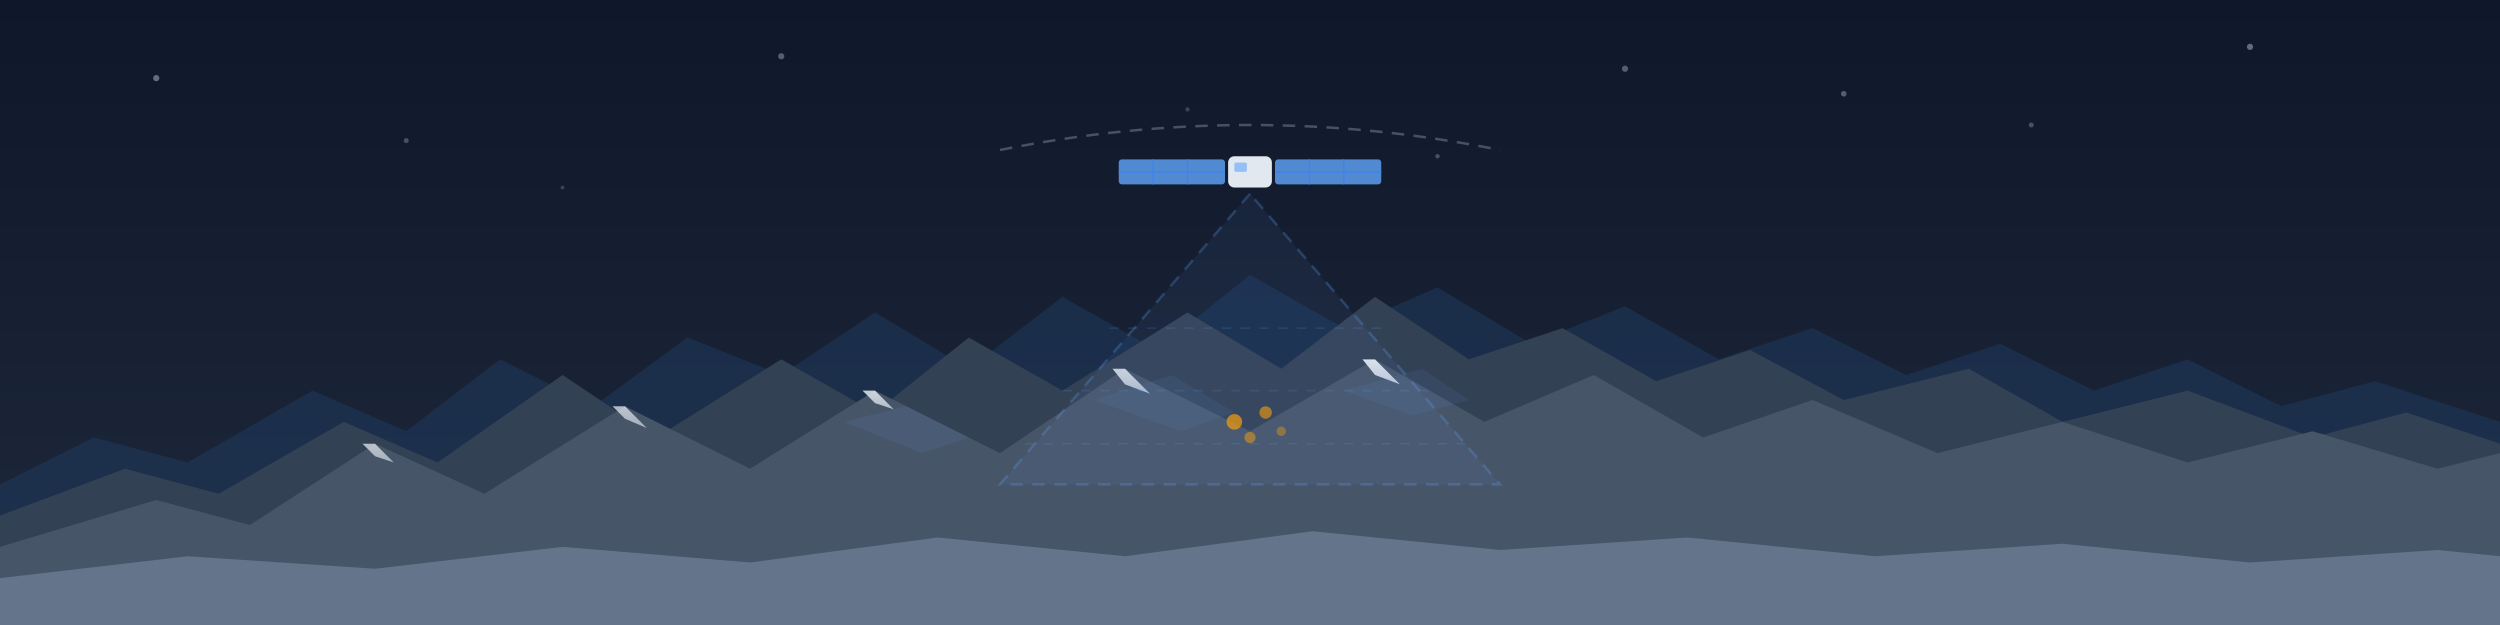
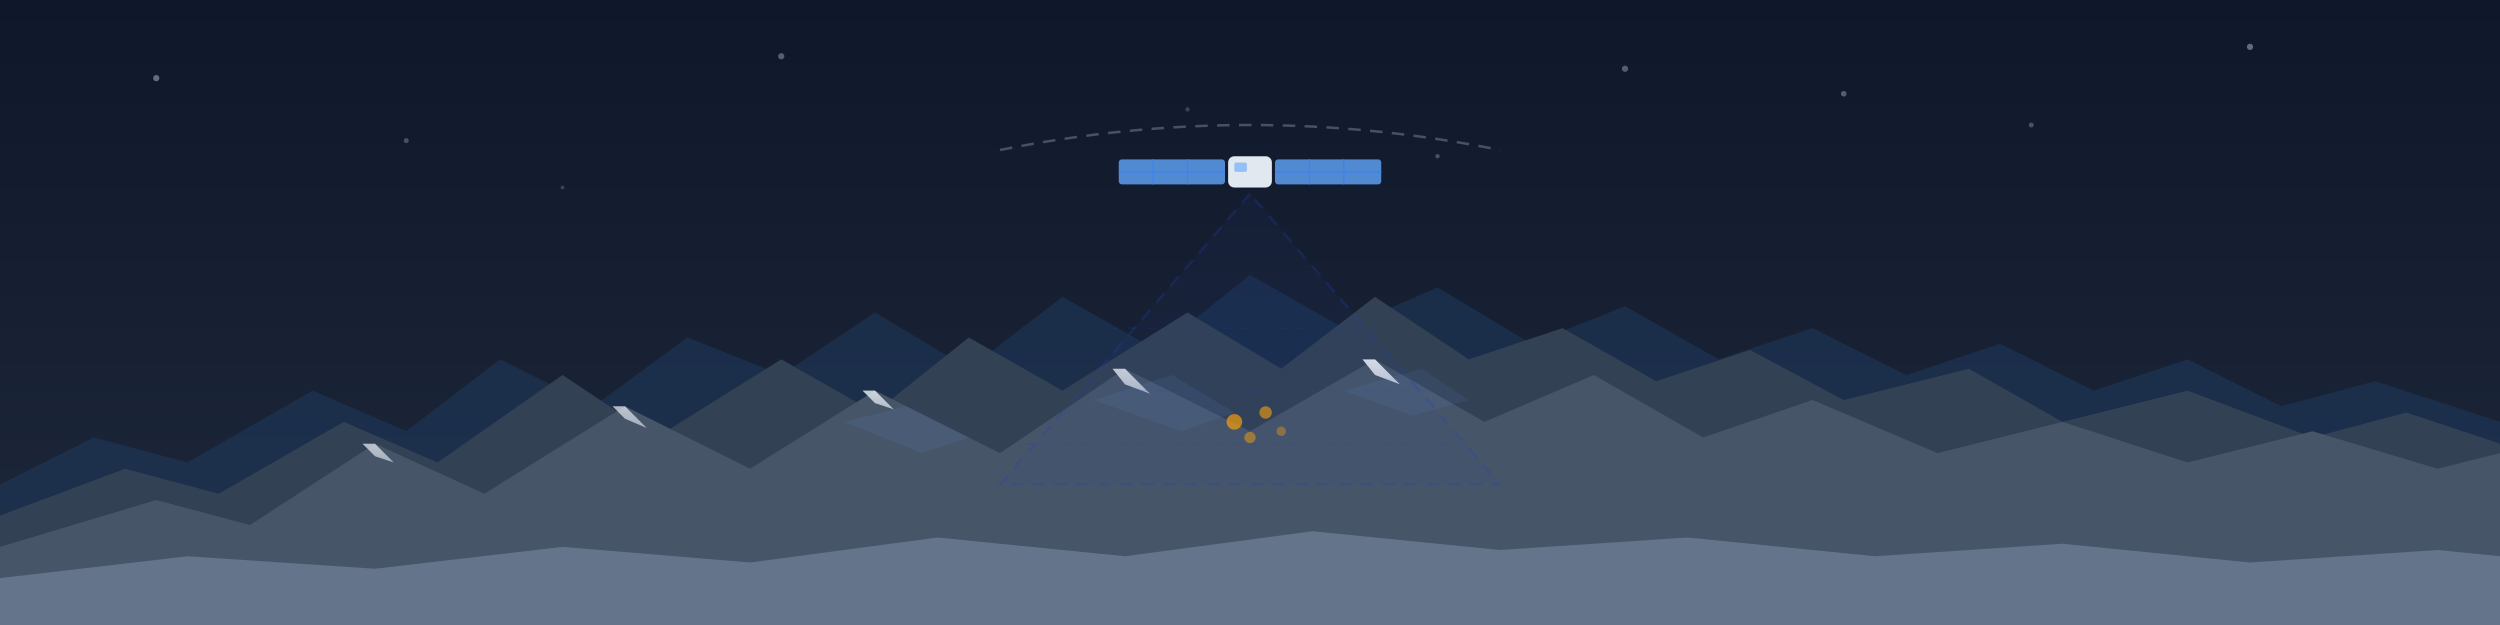
<svg xmlns="http://www.w3.org/2000/svg" viewBox="0 0 800 200" width="100%">
  <defs>
    <linearGradient id="sky" x1="0" y1="0" x2="0" y2="1">
      <stop offset="0%" stop-color="#0f172a" />
      <stop offset="100%" stop-color="#1e293b" />
    </linearGradient>
    <linearGradient id="snow" x1="0" y1="0" x2="0" y2="1">
      <stop offset="0%" stop-color="#f1f5f9" />
      <stop offset="100%" stop-color="#cbd5e1" />
    </linearGradient>
  </defs>
  <rect width="800" height="200" fill="url(#sky)" />
  <circle cx="50" cy="25" r="1" fill="#94a3b8" opacity="0.6" />
  <circle cx="130" cy="45" r="0.8" fill="#94a3b8" opacity="0.4" />
  <circle cx="250" cy="18" r="1" fill="#94a3b8" opacity="0.5" />
  <circle cx="380" cy="35" r="0.7" fill="#94a3b8" opacity="0.3" />
  <circle cx="520" cy="22" r="1" fill="#94a3b8" opacity="0.5" />
  <circle cx="650" cy="40" r="0.8" fill="#94a3b8" opacity="0.4" />
  <circle cx="720" cy="15" r="1" fill="#94a3b8" opacity="0.6" />
  <circle cx="180" cy="60" r="0.6" fill="#94a3b8" opacity="0.3" />
  <circle cx="460" cy="50" r="0.7" fill="#94a3b8" opacity="0.4" />
  <circle cx="590" cy="30" r="0.9" fill="#94a3b8" opacity="0.5" />
  <path d="M0,200 L0,155 L30,140 L60,148 L100,125 L130,138 L160,115 L190,130 L220,108 L250,120 L280,100 L310,118 L340,95 L370,112 L400,88 L430,105 L460,92 L490,110 L520,98 L550,115 L580,105 L610,120 L640,110 L670,125 L700,115 L730,130 L760,122 L800,135 L800,200 Z" fill="#1e3a5f" opacity="0.5" />
  <path d="M0,200 L0,165 L40,150 L70,158 L110,135 L140,148 L180,120 L210,140 L250,115 L280,132 L310,108 L340,125 L380,100 L410,118 L440,95 L470,115 L500,105 L530,122 L560,112 L590,128 L630,118 L660,135 L700,125 L740,140 L770,132 L800,142 L800,200 Z" fill="#334155" />
  <path d="M0,200 L0,175 L50,160 L80,168 L120,142 L155,158 L200,130 L240,150 L280,125 L320,145 L360,118 L400,138 L440,115 L475,135 L510,120 L545,140 L580,128 L620,145 L660,135 L700,148 L740,138 L780,150 L800,145 L800,200 Z" fill="#475569" />
  <path d="M276,125 L280,125 L286,131 L280,129 Z" fill="url(#snow)" opacity="0.8" />
  <path d="M356,118 L360,118 L368,126 L360,123 Z" fill="url(#snow)" opacity="0.8" />
  <path d="M436,115 L440,115 L448,123 L440,120 Z" fill="url(#snow)" opacity="0.9" />
  <path d="M196,130 L200,130 L207,137 L200,134 Z" fill="url(#snow)" opacity="0.7" />
  <path d="M116,142 L120,142 L126,148 L120,146 Z" fill="url(#snow)" opacity="0.7" />
  <path d="M270,135 L290,130 L310,140 L295,145 Z" fill="#60a5fa" opacity="0.08" />
  <path d="M350,128 L375,120 L395,132 L378,138 Z" fill="#60a5fa" opacity="0.08" />
  <path d="M430,125 L455,118 L470,128 L452,133 Z" fill="#60a5fa" opacity="0.08" />
  <path d="M0,200 L0,185 L60,178 L120,182 L180,175 L240,180 L300,172 L360,178 L420,170 L480,176 L540,172 L600,178 L660,174 L720,180 L780,176 L800,178 L800,200 Z" fill="#64748b" />
  <g transform="translate(400,55)">
    <rect x="-42" y="-4" width="34" height="8" rx="1" fill="#60a5fa" opacity="0.8" />
    <line x1="-42" y1="0" x2="-8" y2="0" stroke="#3b82f6" stroke-width="0.5" />
    <line x1="-31" y1="-4" x2="-31" y2="4" stroke="#3b82f6" stroke-width="0.4" />
    <line x1="-20" y1="-4" x2="-20" y2="4" stroke="#3b82f6" stroke-width="0.4" />
    <rect x="-7" y="-5" width="14" height="10" rx="2" fill="#e2e8f0" />
    <rect x="-5" y="-3" width="4" height="3" rx="0.5" fill="#60a5fa" opacity="0.6" />
    <rect x="8" y="-4" width="34" height="8" rx="1" fill="#60a5fa" opacity="0.8" />
    <line x1="8" y1="0" x2="42" y2="0" stroke="#3b82f6" stroke-width="0.5" />
    <line x1="19" y1="-4" x2="19" y2="4" stroke="#3b82f6" stroke-width="0.4" />
    <line x1="30" y1="-4" x2="30" y2="4" stroke="#3b82f6" stroke-width="0.4" />
  </g>
  <path d="M320,48 Q400,32 480,48" fill="none" stroke="#94a3b8" stroke-width="0.8" stroke-dasharray="4,3" opacity="0.4" />
-   <path d="M400,62 L320,155 L480,155 Z" fill="#60a5fa" opacity="0.06" />
-   <path d="M400,62 L320,155 L480,155 Z" fill="none" stroke="#60a5fa" stroke-width="0.8" stroke-dasharray="4,3" opacity="0.25" />
-   <line x1="355" y1="105" x2="445" y2="105" stroke="#60a5fa" stroke-width="0.5" stroke-dasharray="3,3" opacity="0.15" />
-   <line x1="340" y1="125" x2="460" y2="125" stroke="#60a5fa" stroke-width="0.5" stroke-dasharray="3,3" opacity="0.15" />
-   <line x1="328" y1="142" x2="472" y2="142" stroke="#60a5fa" stroke-width="0.5" stroke-dasharray="3,3" opacity="0.15" />
+   <path d="M400,62 L320,155 L480,155 Z" fill="#1e40af" opacity="0.06" />
+   <path d="M400,62 L320,155 L480,155 Z" fill="none" stroke="#1e40af" stroke-width="0.8" stroke-dasharray="4,3" opacity="0.25" />
+   <line x1="355" y1="105" x2="445" y2="105" stroke="#1e40af" stroke-width="0.5" stroke-dasharray="3,3" opacity="0.15" />
+   <line x1="340" y1="125" x2="460" y2="125" stroke="#1e40af" stroke-width="0.5" stroke-dasharray="3,3" opacity="0.15" />
+   <line x1="328" y1="142" x2="472" y2="142" stroke="#1e40af" stroke-width="0.5" stroke-dasharray="3,3" opacity="0.15" />
  <circle cx="395" cy="135" r="2.5" fill="#f59e0b" opacity="0.7" />
  <circle cx="405" cy="132" r="2" fill="#f59e0b" opacity="0.6" />
  <circle cx="400" cy="140" r="1.8" fill="#f59e0b" opacity="0.5" />
  <circle cx="410" cy="138" r="1.5" fill="#f59e0b" opacity="0.4" />
</svg>
